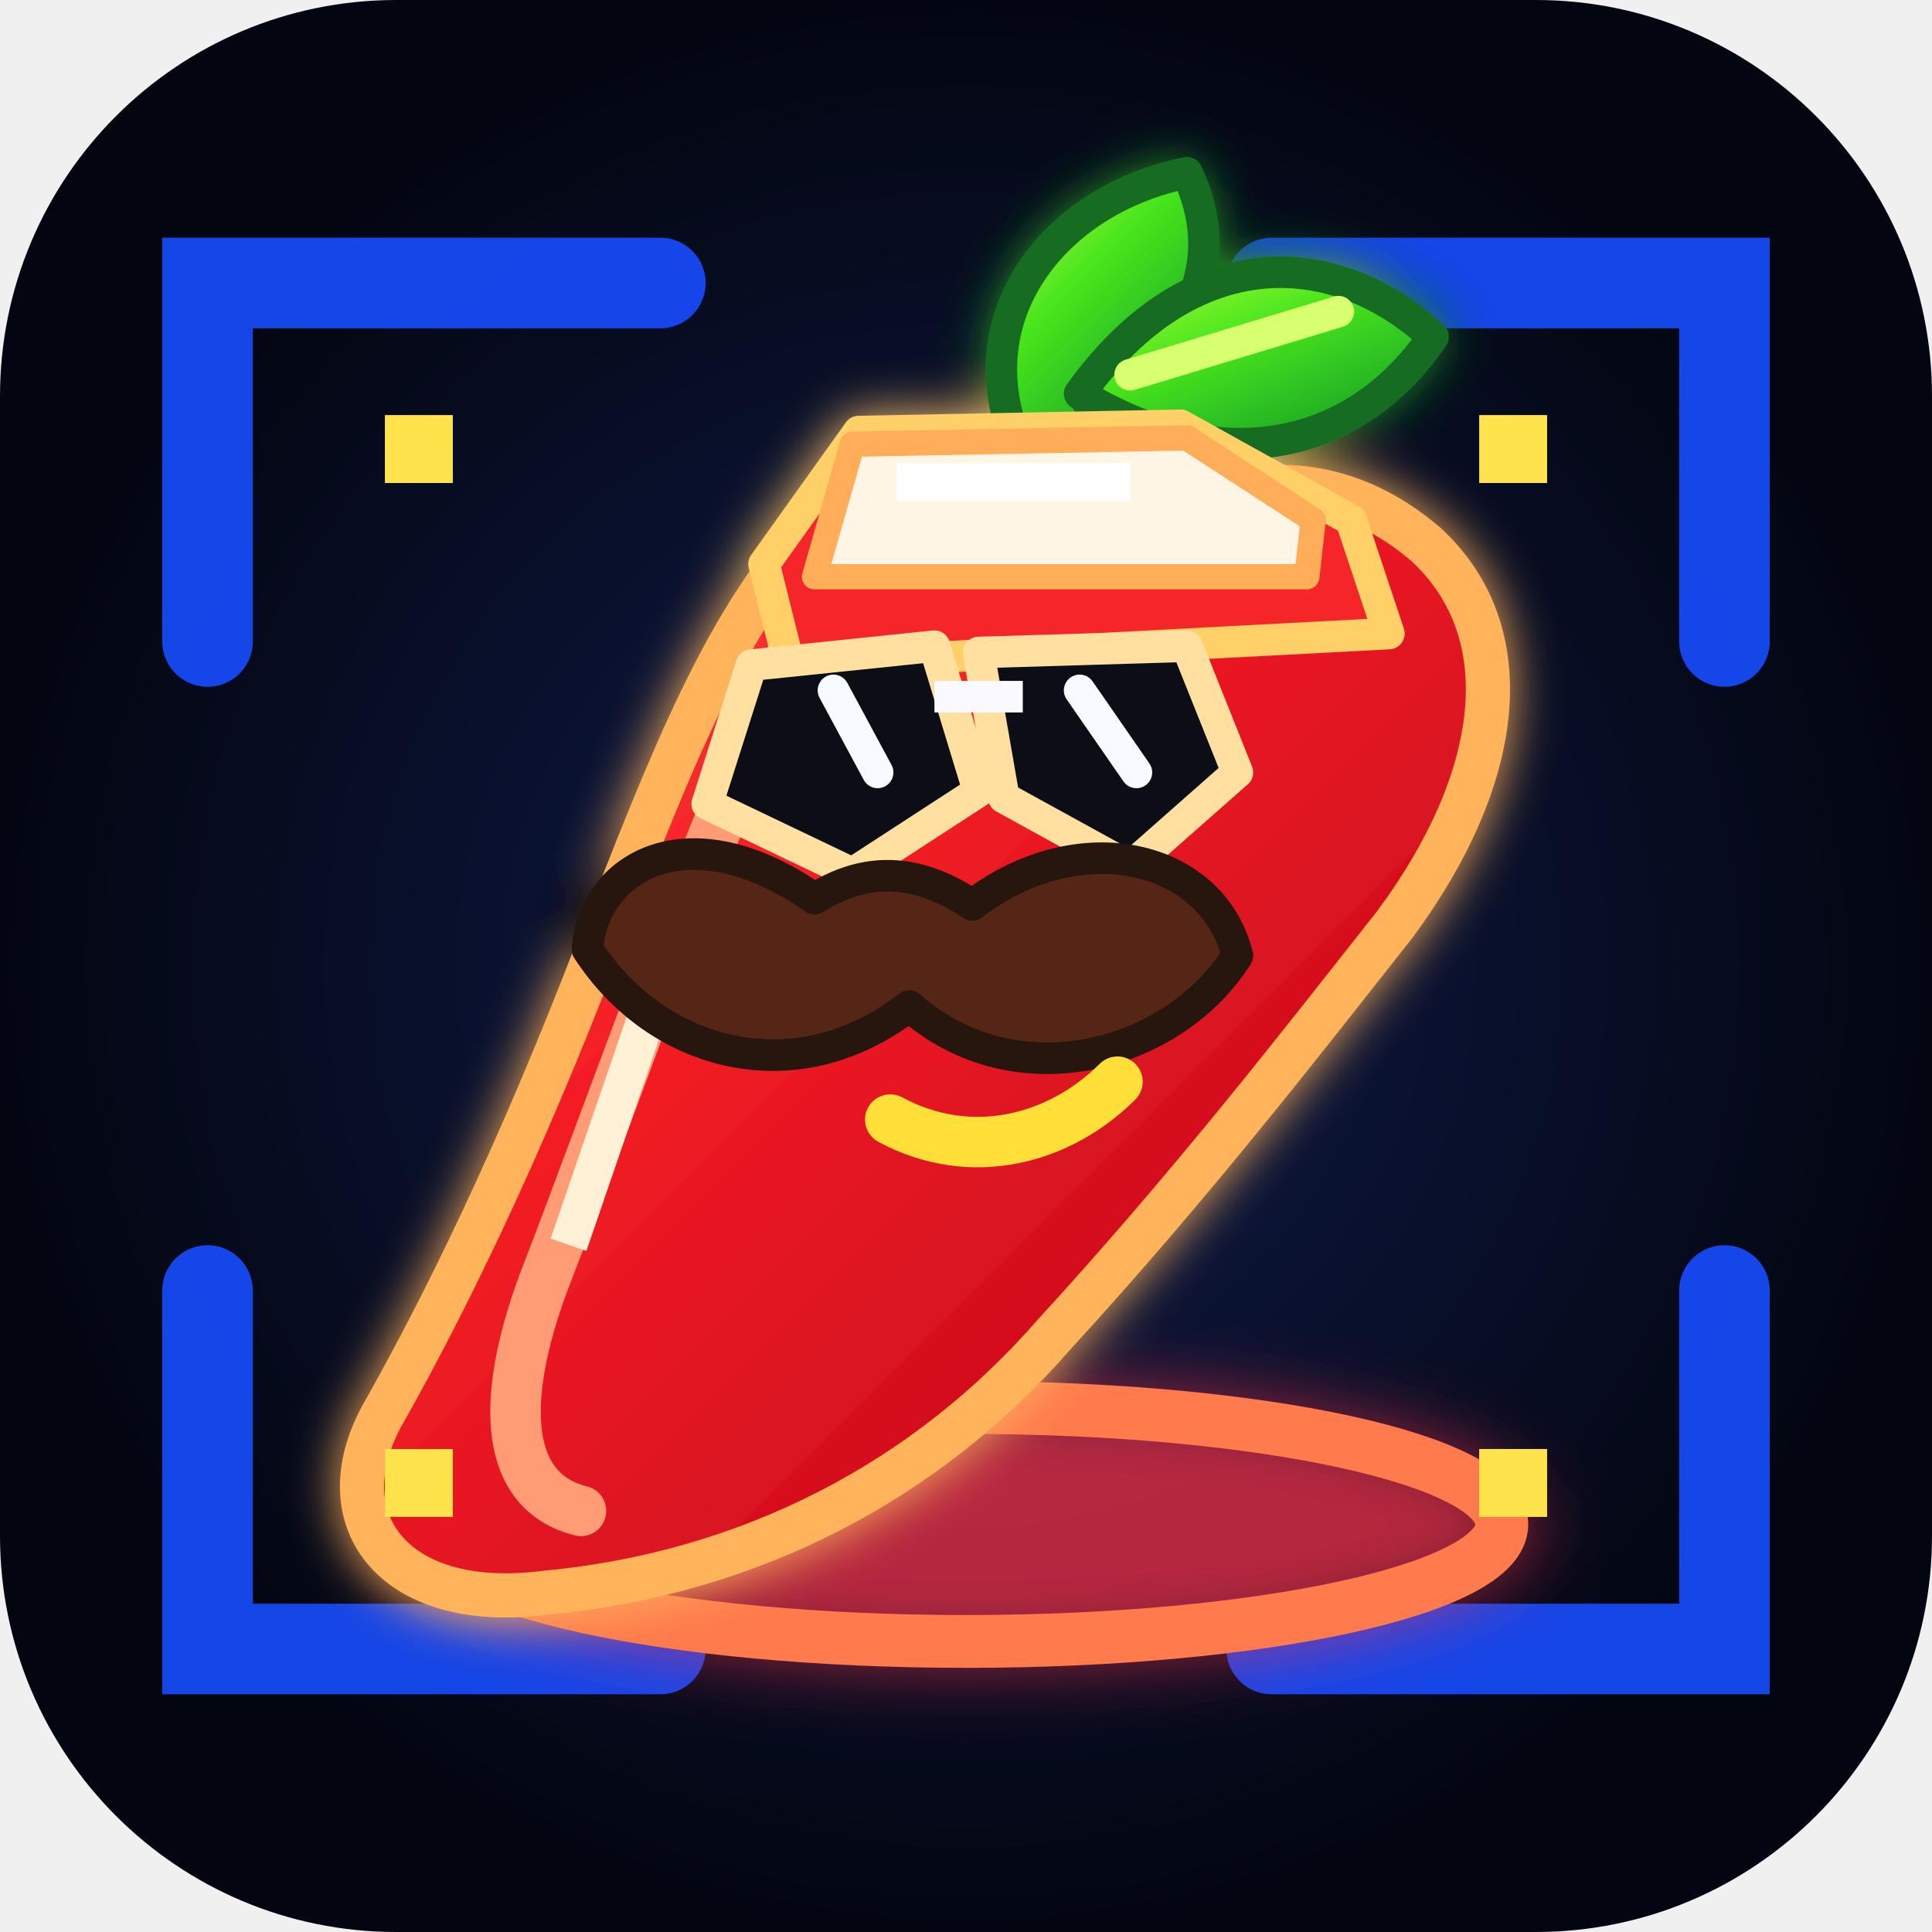
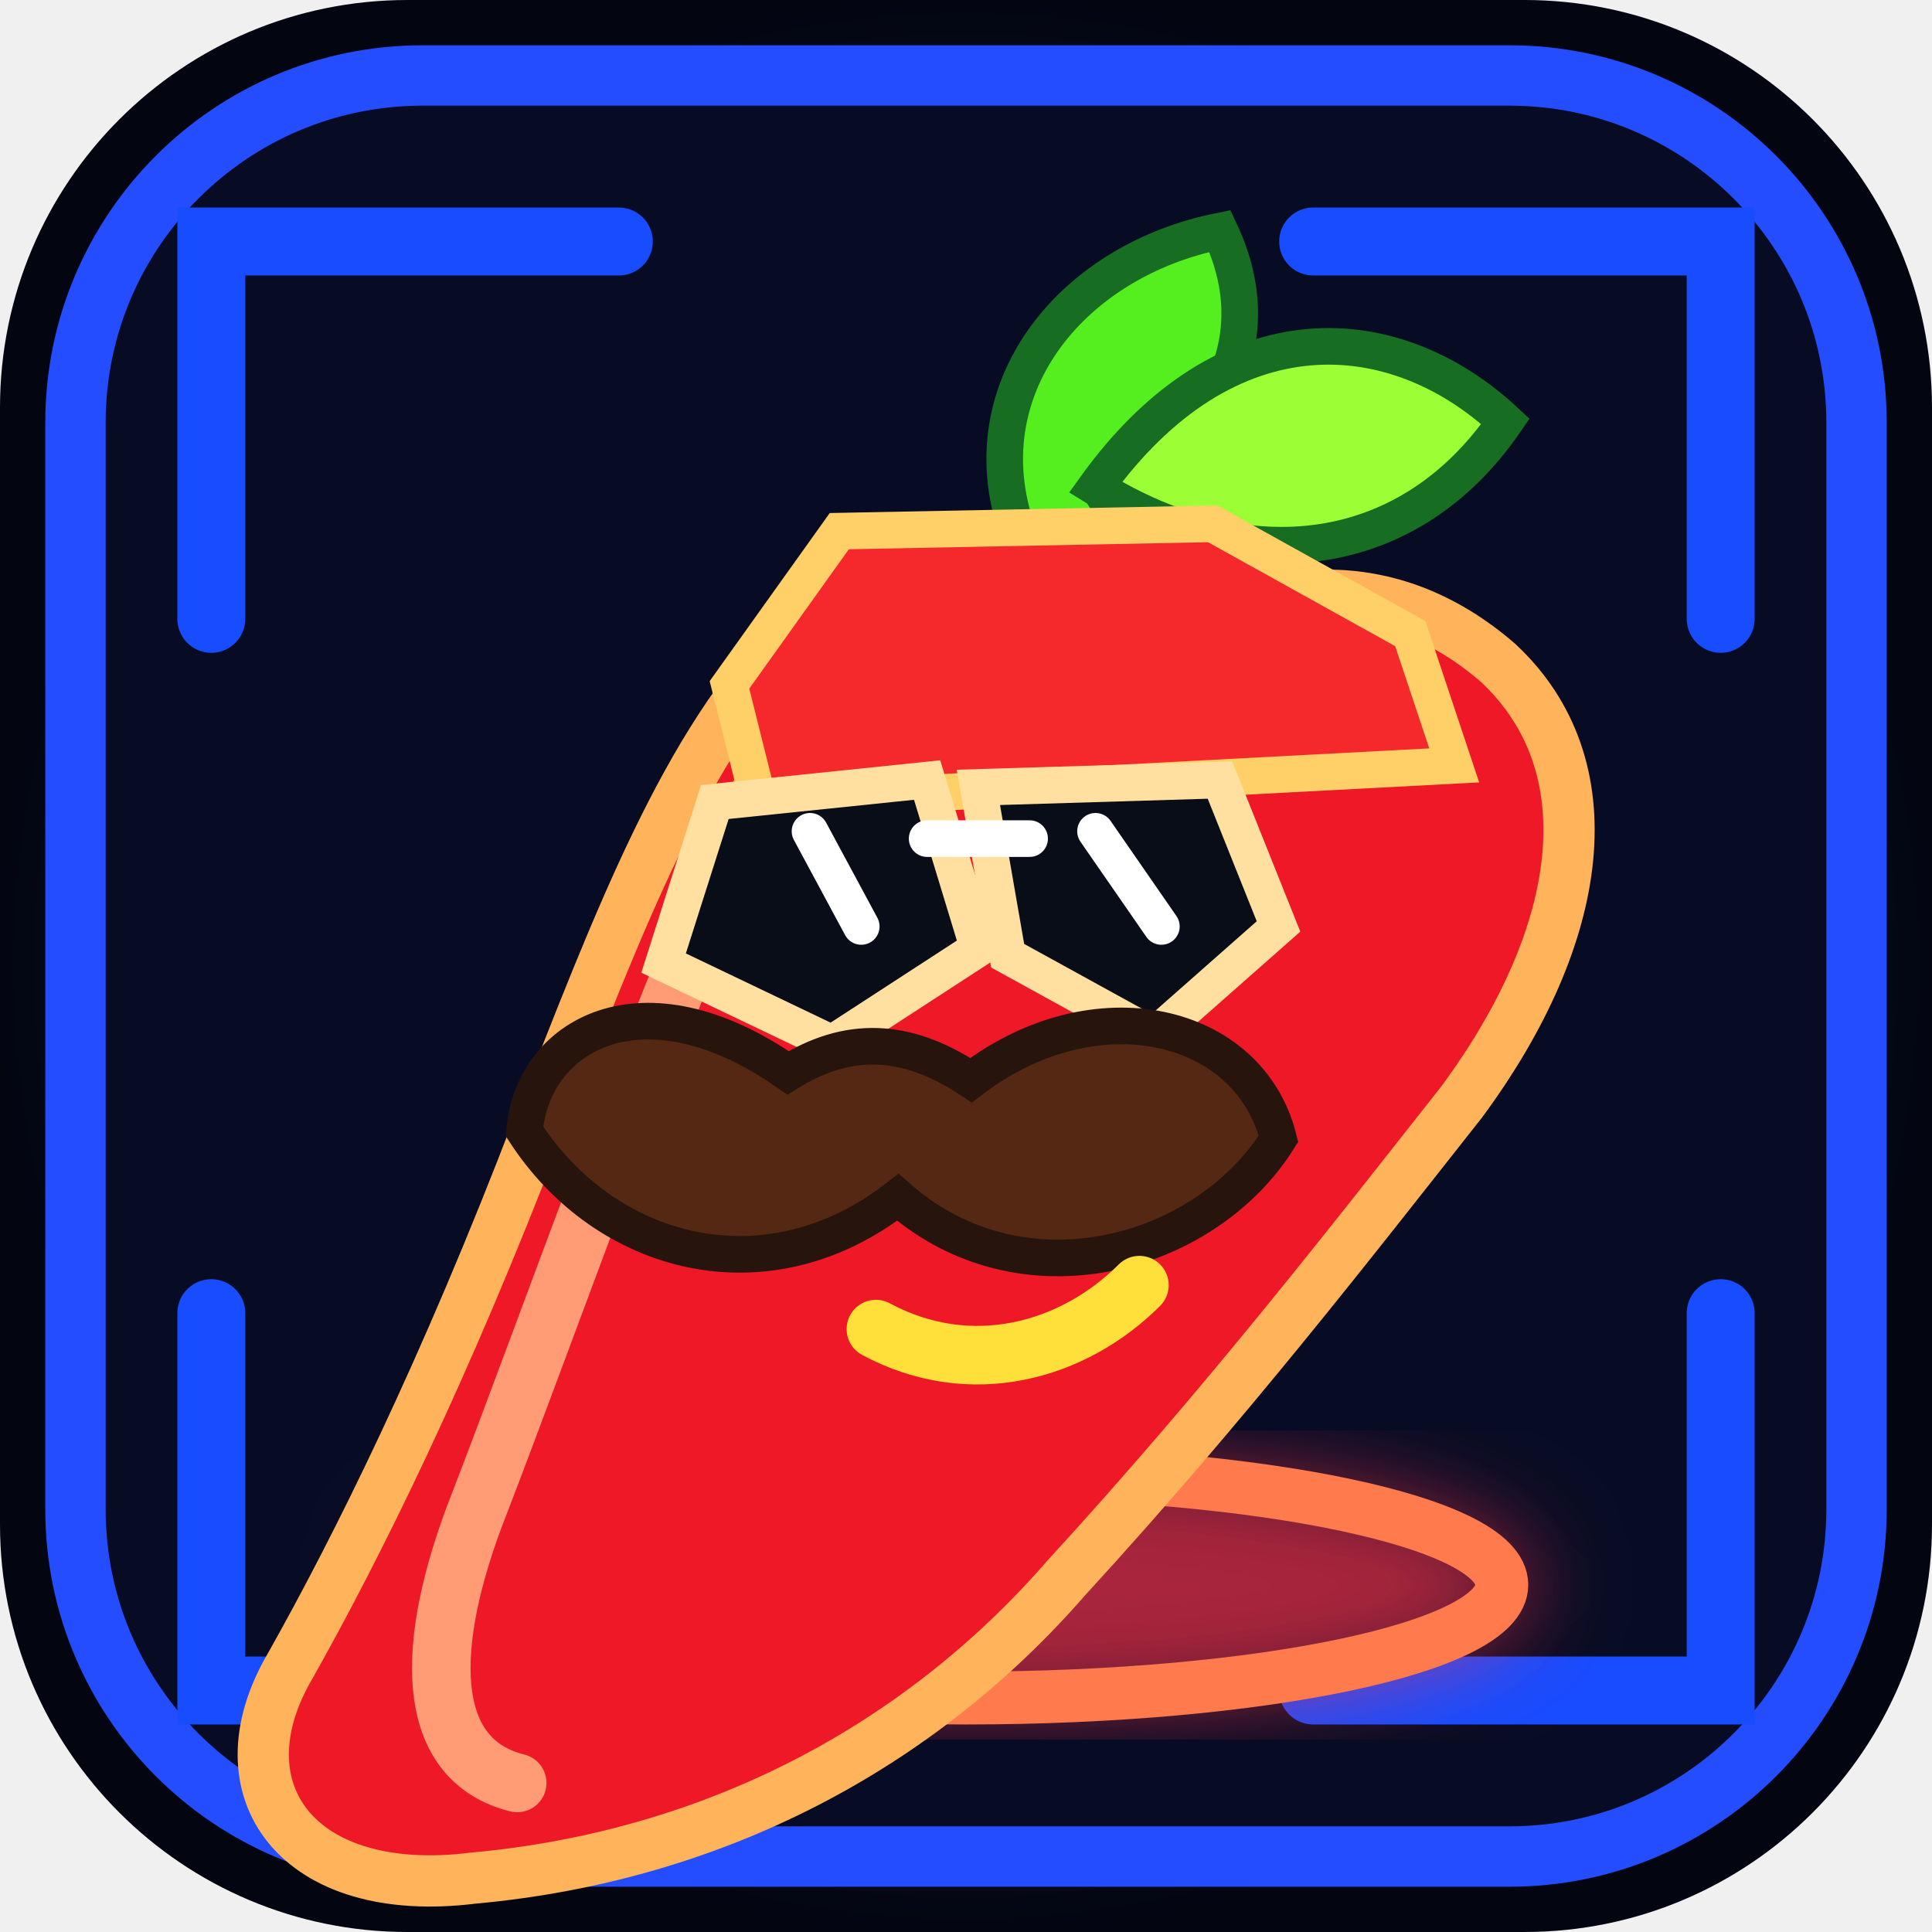
<svg xmlns="http://www.w3.org/2000/svg" viewBox="0 0 512 512">
  <defs>
    <radialGradient id="bg">
-       <stop stop-color="#101c4b" />
+       <stop stop-color="#111d4b" />
      <stop offset="1" stop-color="#030611" />
    </radialGradient>
-     <filter id="ringglow" x="-30%" y="-30%" width="160%" height="160%">
-       <feGaussianBlur stdDeviation="10" />
+     <filter id="glow">
+       <feGaussianBlur stdDeviation="12" />
    </filter>
  </defs>
-   <rect width="512" height="512" rx="105" fill="url(#bg)" />
-   <g fill="none" stroke="#174cff" stroke-width="24" stroke-linecap="round" opacity=".9">
-     <path d="M55 170V75h120M337 75h120v95M55 342v95h120M337 437h120v-95" />
-   </g>
-   <ellipse cx="256" cy="404" rx="150" ry="36" fill="#ff304a" opacity=".7" filter="url(#ringglow)" />
-   <ellipse cx="256" cy="404" rx="142" ry="31" fill="none" stroke="#ff7a4d" stroke-width="14" />
-   <svg x="72" y="24" width="368" height="435" viewBox="0 0 220 260">
-     <defs>
-       <linearGradient id="pepper" x1="0" y1="0" x2="1" y2="1">
-         <stop stop-color="#ff5145" />
-         <stop offset=".38" stop-color="#f31d24" />
-         <stop offset=".78" stop-color="#c90b1d" />
-         <stop offset="1" stop-color="#8e0718" />
-       </linearGradient>
-       <linearGradient id="leaf" x1="0" y1="0" x2=".8" y2="1">
-         <stop stop-color="#b5ff38" />
-         <stop offset=".45" stop-color="#48e51d" />
-         <stop offset="1" stop-color="#159d28" />
-       </linearGradient>
-       <filter id="neon" x="-35%" y="-35%" width="170%" height="170%">
-         <feGaussianBlur stdDeviation="4" result="blur" />
-         <feMerge>
-           <feMergeNode in="blur" />
-           <feMergeNode in="SourceGraphic" />
-         </feMerge>
-       </filter>
-     </defs>
-     <g filter="url(#neon)" stroke-linejoin="round">
-       <path d="M117 53 C111 34 125 17 145 13 C153 30 142 43 128 52" fill="url(#leaf)" stroke="#176d22" stroke-width="5" />
-       <path d="M128 48 C146 23 169 25 184 39 C171 58 149 61 128 48Z" fill="url(#leaf)" stroke="#176d22" stroke-width="5" />
-       <path d="M136 45 L169 35" stroke="#d7ff70" stroke-width="5" stroke-linecap="round" />
-       <path d="M87 68 C72 83 63 107 52 135 C39 169 27 193 18 209 C8 226 19 241 43 238 C76 235 104 220 124 197 C146 173 163 151 178 132 C195 109 198 86 183 72 C168 59 151 61 137 70 C119 58 101 58 87 68Z" fill="url(#pepper)" stroke="#ffb45b" stroke-width="7" />
-       <path d="M84 86 C69 117 55 158 43 189 C36 208 37 222 49 225" fill="none" stroke="#ff9c75" stroke-width="8" stroke-linecap="round" />
-       <path d="M60 145 L48 180" stroke="#fff1d6" stroke-width="6" stroke-linecap="square" />
-       <path d="M78 75 L93 54 L144 53 L171 68 L177 86 L82 91Z" fill="#f5282c" stroke="#ffcf68" stroke-width="5" />
-       <path d="M92 56 L145 55 L165 68 L164 77 L86 77Z" fill="#fff5e5" stroke="#ffad58" stroke-width="4" />
-       <path d="M99 62 L136 62" stroke="#ffffff" stroke-width="6" />
-       <path d="M76 91 L105 88 L112 111 L92 124 L69 113Z" fill="#080d18" stroke="#ffe0a0" stroke-width="5" />
-       <path d="M112 89 L145 88 L153 108 L136 123 L116 112Z" fill="#080d18" stroke="#ffe0a0" stroke-width="5" />
-       <path d="M105 96 L119 96" stroke="#f9f9ff" stroke-width="5" />
-       <path d="M89 95 L96 108 M128 95 L137 108" stroke="#f7fbff" stroke-width="5" stroke-linecap="round" />
-       <path d="M86 128 C66 114 51 123 50 136 C61 153 83 159 101 145 C118 160 143 153 153 137 C149 121 128 116 111 129 C102 123 94 123 86 128Z" fill="#542812" stroke="#27140d" stroke-width="5" />
-       <path d="M98 163 C111 170 125 166 134 157" fill="none" stroke="#ffdf39" stroke-width="8" stroke-linecap="round" />
-     </g>
-   </svg>
-   <g fill="#ffe34d">
-     <rect x="102" y="110" width="18" height="18" />
-     <rect x="392" y="110" width="18" height="18" />
-     <rect x="102" y="384" width="18" height="18" />
-     <rect x="392" y="384" width="18" height="18" />
+   <rect width="512" height="512" rx="108" fill="url(#bg)" />
+   <rect x="20" y="20" width="472" height="472" rx="92" fill="#070c24" stroke="#244dff" stroke-width="16" />
+   <path d="M56 164V64H164M348 64H456V164M56 348V448H164M348 448H456V348" fill="none" stroke="#174cff" stroke-width="18" stroke-linecap="round" />
+   <ellipse cx="256" cy="420" rx="150" ry="34" fill="#ff304a" opacity=".65" filter="url(#glow)" />
+   <ellipse cx="256" cy="420" rx="142" ry="30" fill="none" stroke="#ff7a4d" stroke-width="14" />
+   <g transform="translate(42 36) scale(1.94)">
+     <path d="M117 53C111 34 125 17 145 13 153 30 142 43 128 52" fill="#55ef20" stroke="#176d22" stroke-width="5" />
+     <path d="M128 48C146 23 169 25 184 39 171 58 149 61 128 48Z" fill="#9cff35" stroke="#176d22" stroke-width="5" />
+     <path d="M87 68C72 83 63 107 52 135 39 169 27 193 18 209 8 226 19 241 43 238 76 235 104 220 124 197 146 173 163 151 178 132 195 109 198 86 183 72 168 59 151 61 137 70 119 58 101 58 87 68Z" fill="#ef1826" stroke="#ffb45b" stroke-width="7" />
+     <path d="M84 86C69 117 55 158 43 189 36 208 37 222 49 225" fill="none" stroke="#ff9c75" stroke-width="8" stroke-linecap="round" />
+     <path d="M78 75 93 54 144 53 171 68 177 86 82 91Z" fill="#f5282c" stroke="#ffcf68" stroke-width="5" />
+     <path d="M76 91 105 88 112 111 92 124 69 113Z" fill="#080d18" stroke="#ffe0a0" stroke-width="5" />
+     <path d="M112 89 145 88 153 108 136 123 116 112Z" fill="#080d18" stroke="#ffe0a0" stroke-width="5" />
+     <path d="M105 96 119 96M89 95 96 108M128 95 137 108" stroke="#fff" stroke-width="5" stroke-linecap="round" />
+     <path d="M86 128C66 114 51 123 50 136 61 153 83 159 101 145 118 160 143 153 153 137 149 121 128 116 111 129 102 123 94 123 86 128Z" fill="#542812" stroke="#27140d" stroke-width="5" />
+     <path d="M98 163C111 170 125 166 134 157" fill="none" stroke="#ffdf39" stroke-width="8" stroke-linecap="round" />
  </g>
</svg>
